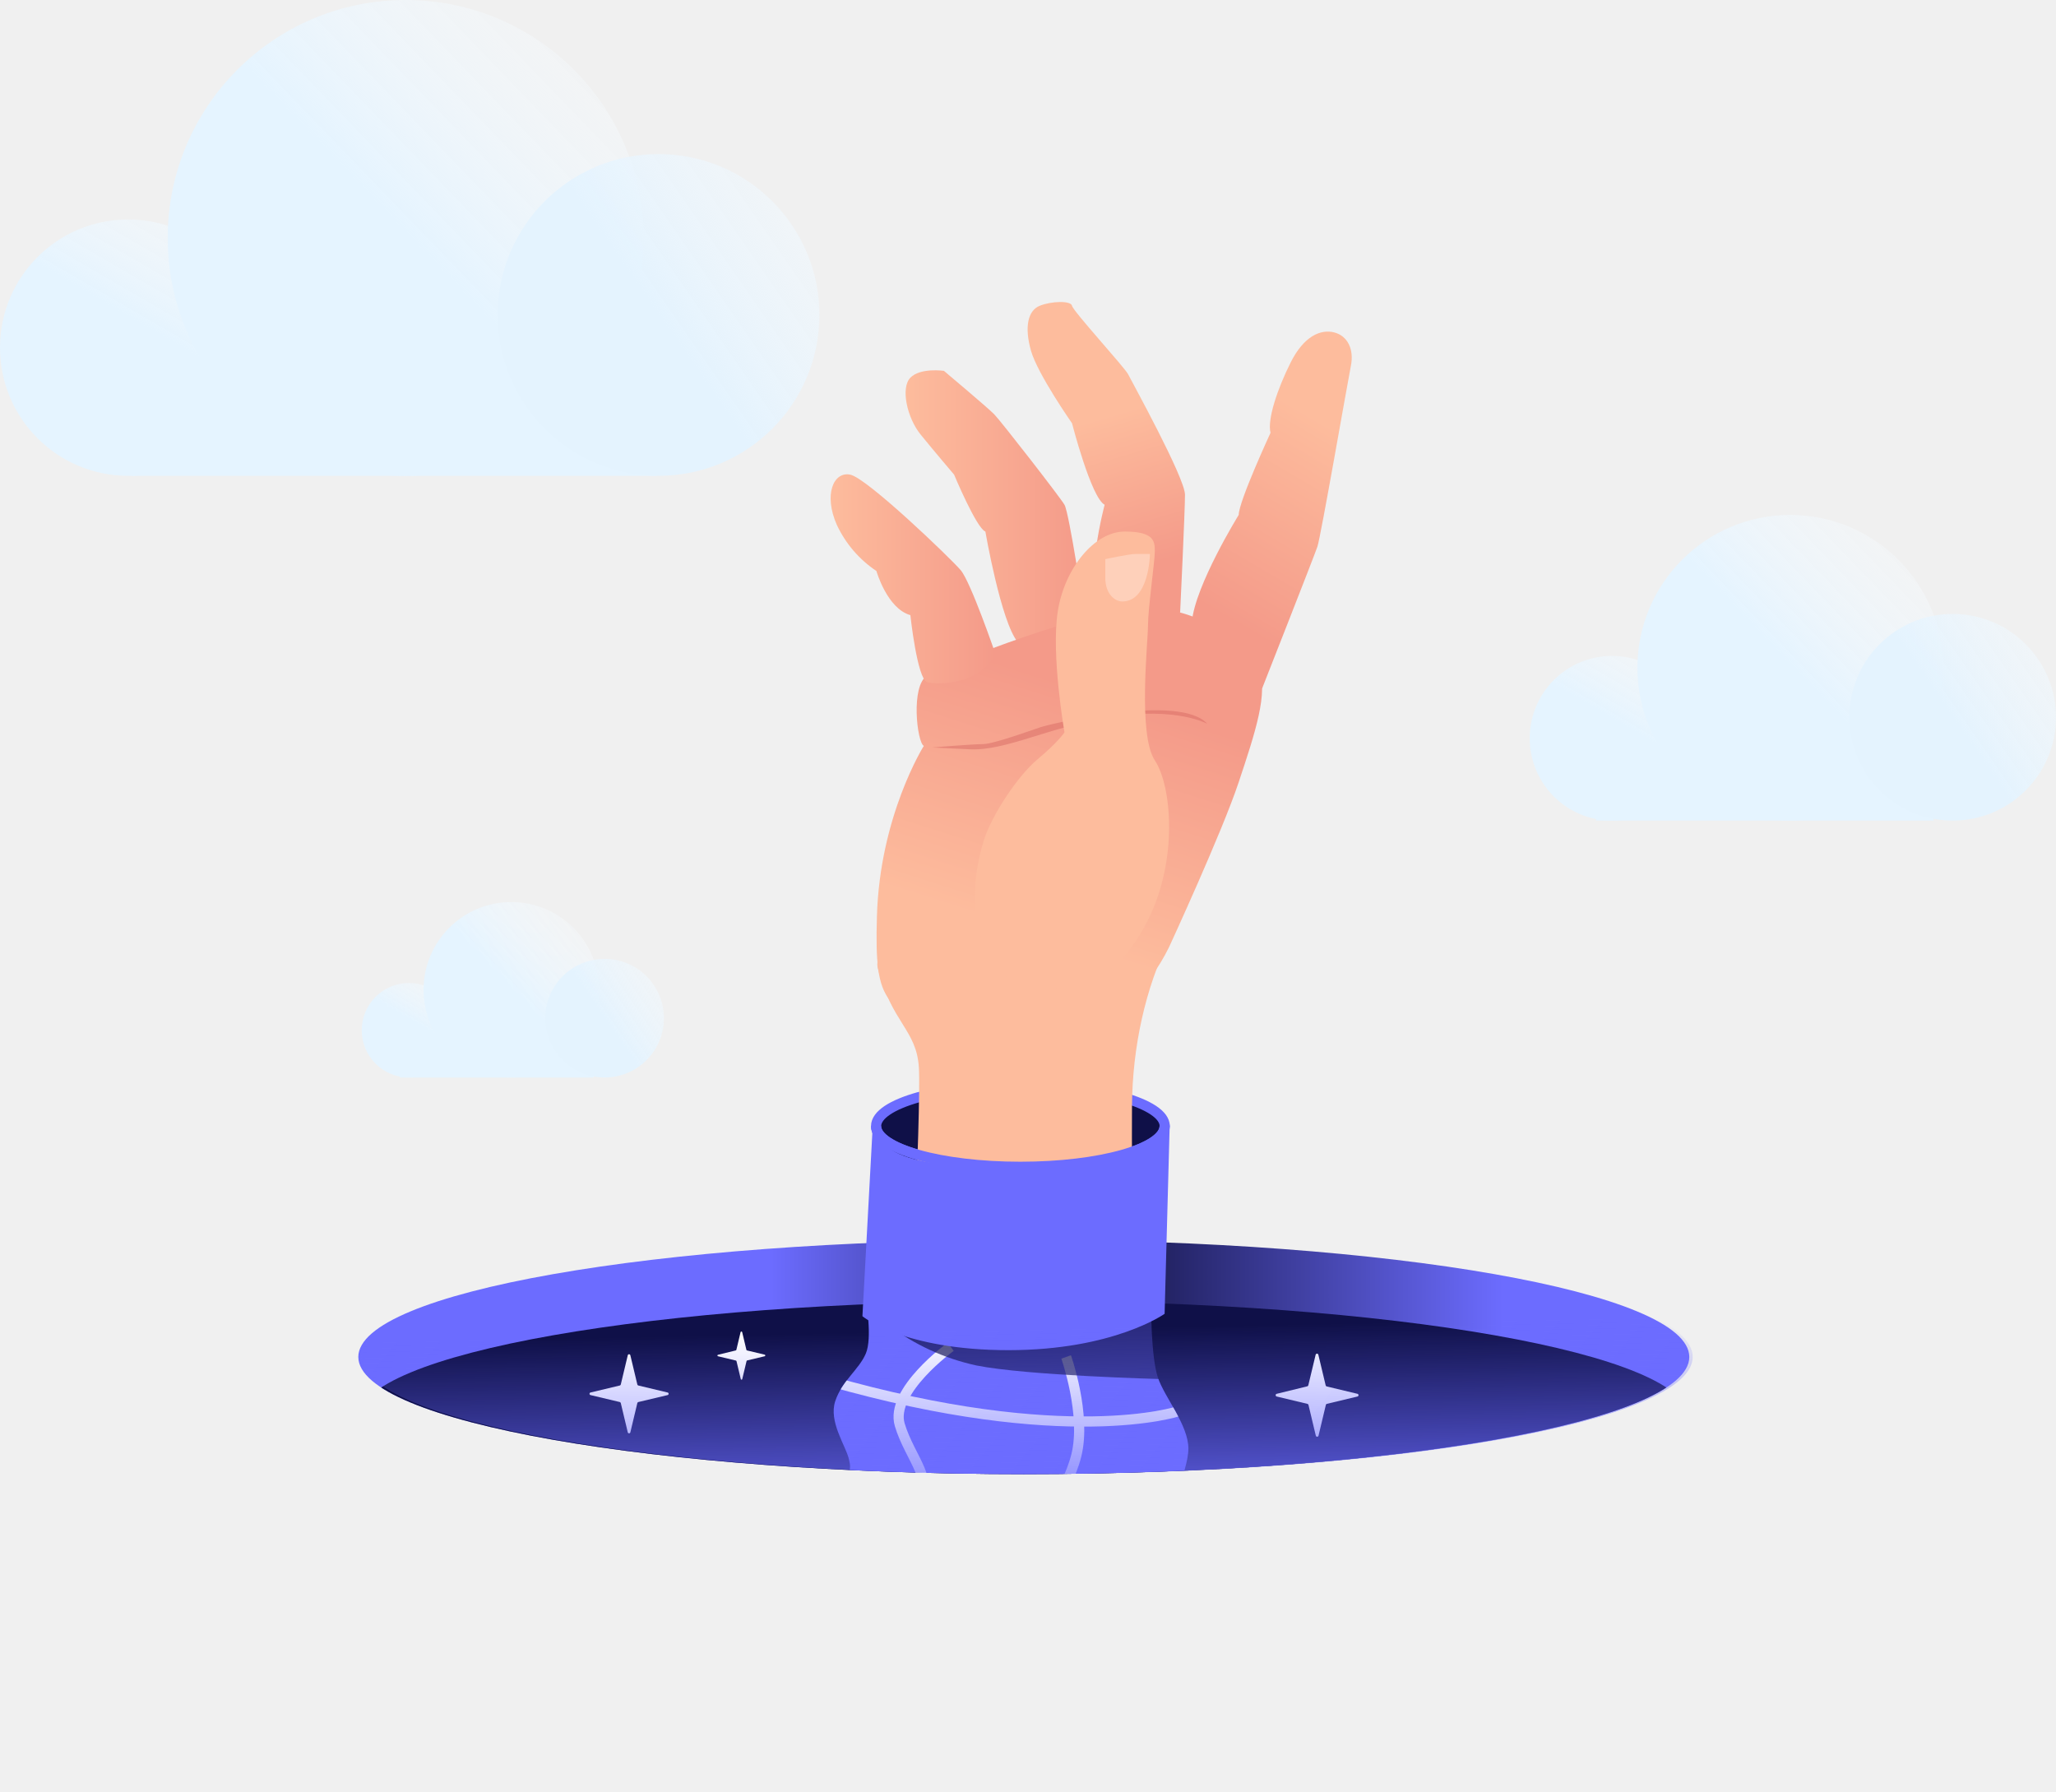
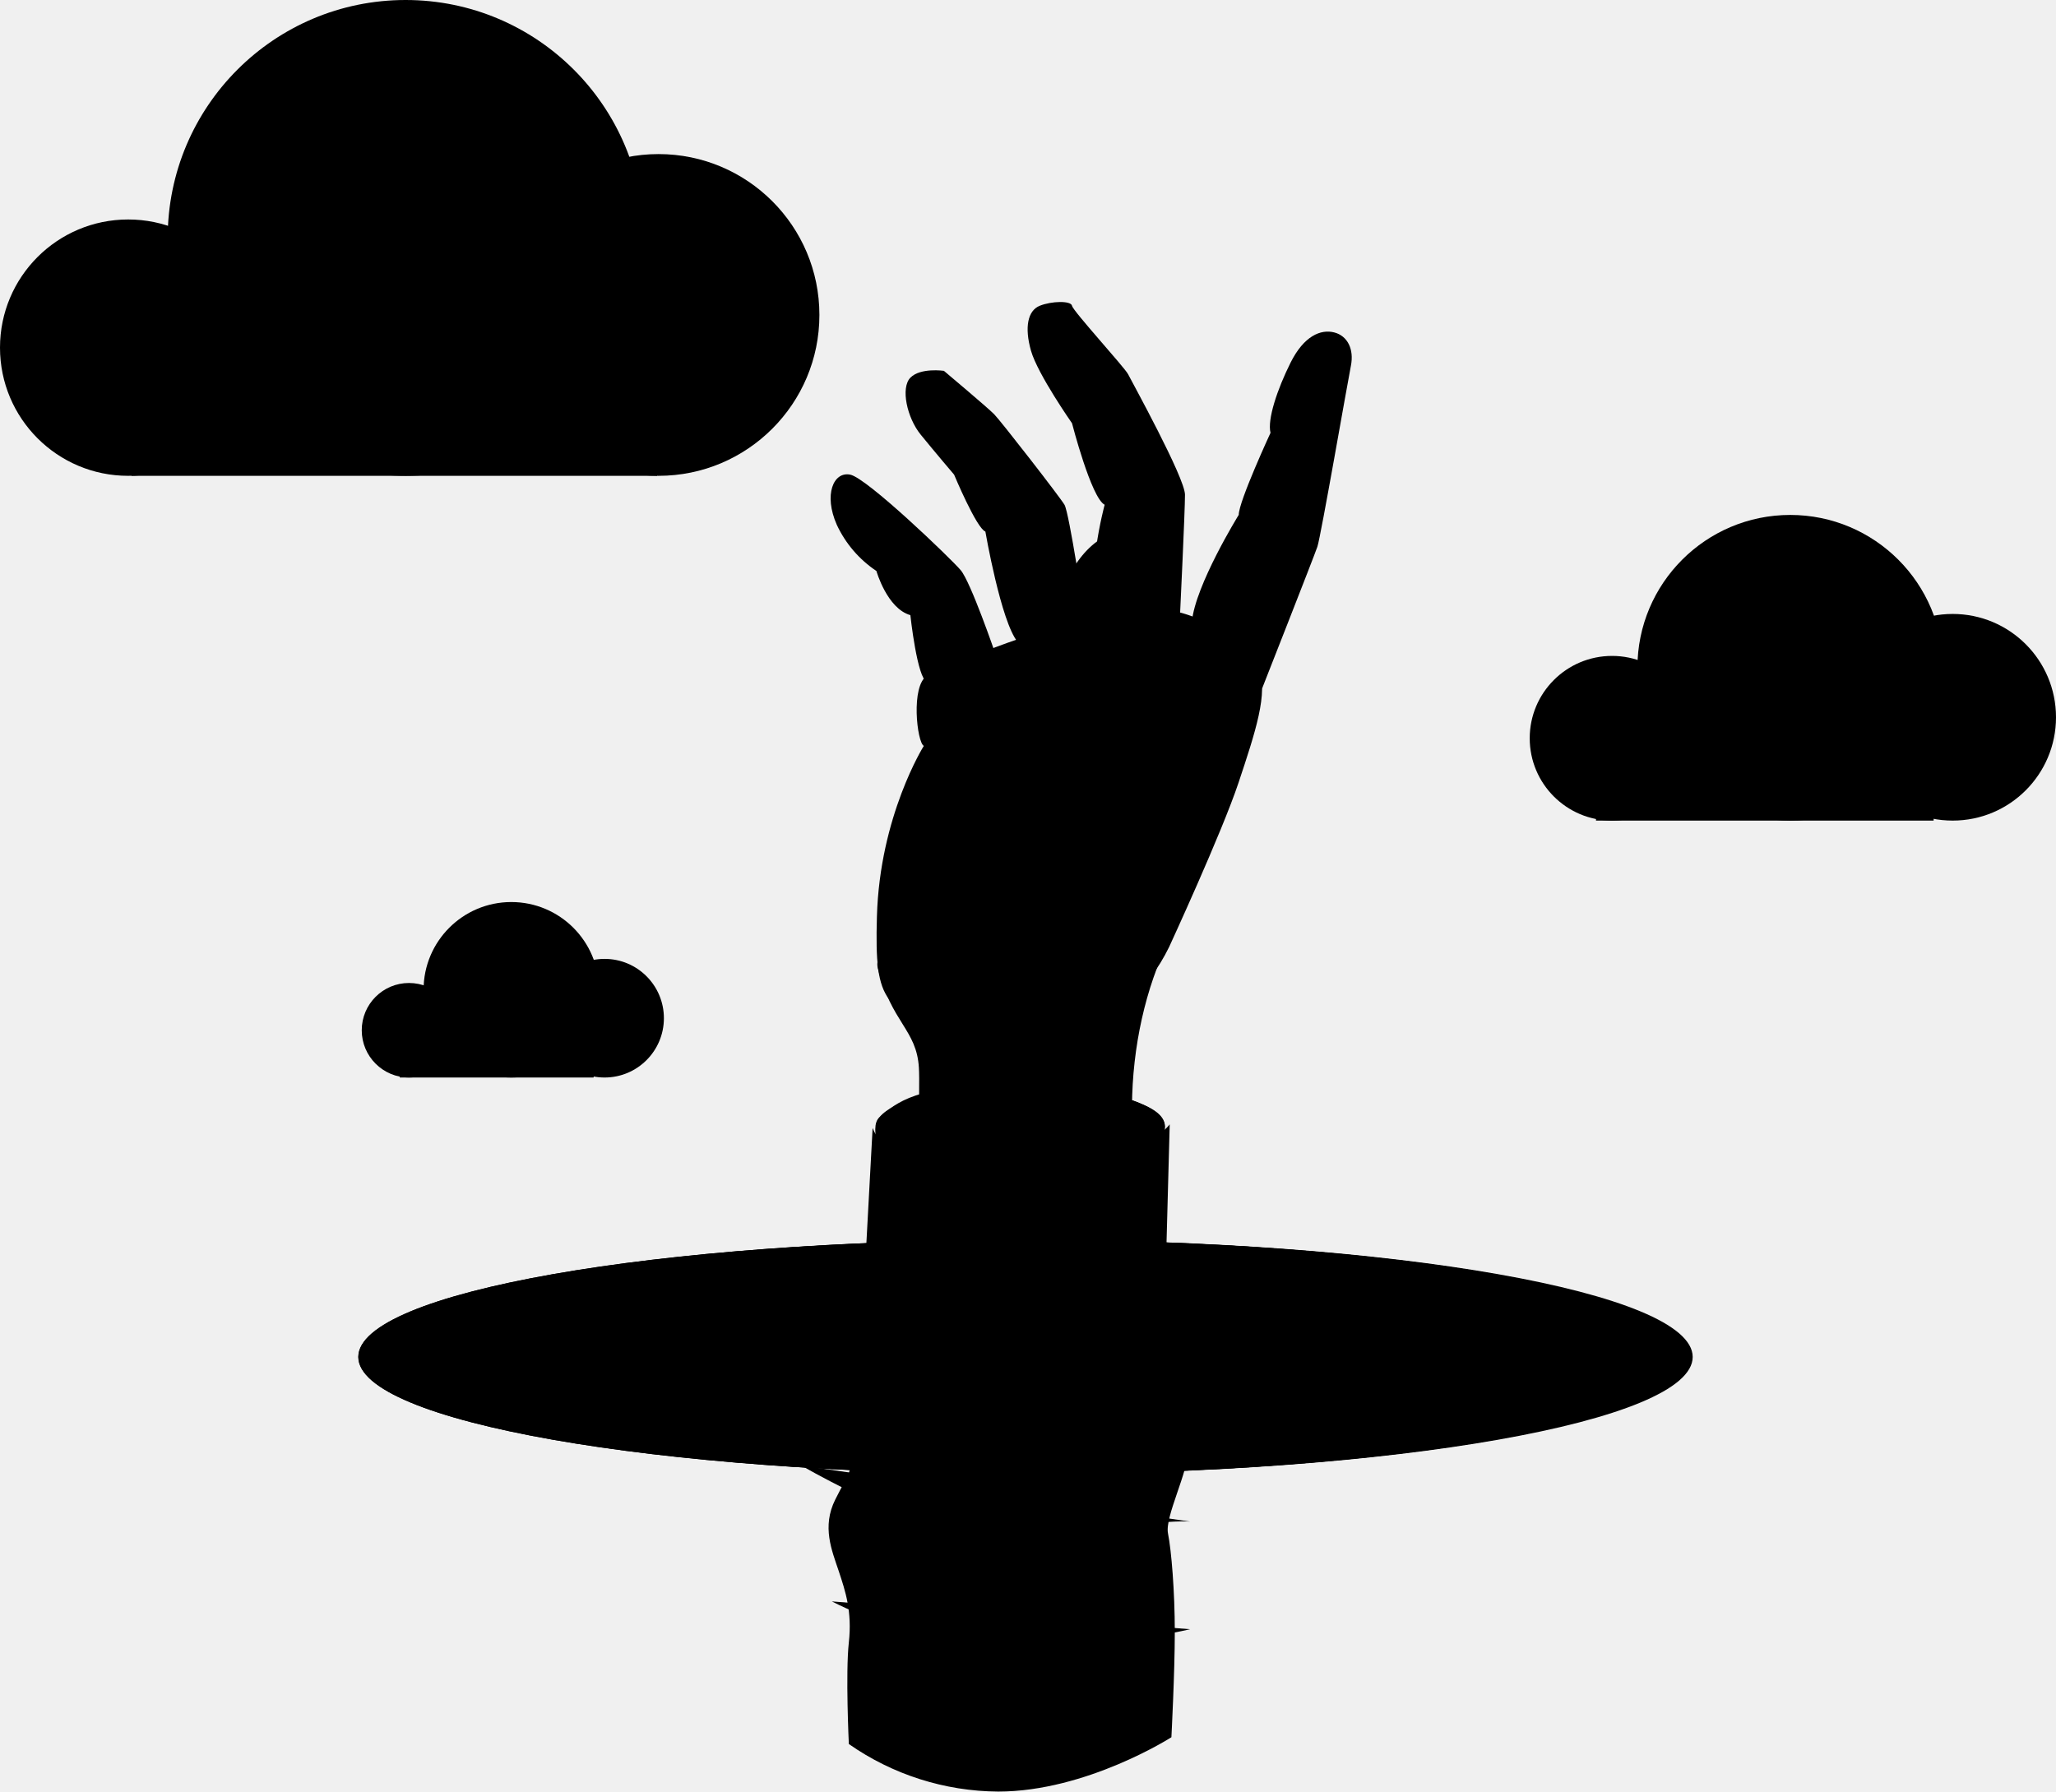
<svg xmlns="http://www.w3.org/2000/svg" xmlns:xlink="http://www.w3.org/1999/xlink" viewBox="0 0 605.53 527.65">
  <defs>
    <style>.cls-1,.cls-10,.cls-8{fill:none;}.cls-2{fill:url(#linear-gradient);}.cls-3{clip-path:url(#clip-path);}.cls-11,.cls-4{fill:#0f1048;}.cls-5{clip-path:url(#clip-path-2);}.cls-6{fill:#6c6cff;}.cls-7{clip-path:url(#clip-path-3);}.cls-8{stroke:#fff;}.cls-10,.cls-8{stroke-miterlimit:10;stroke-width:3px;}.cls-30,.cls-9{fill:#fff;}.cls-10{stroke:#6c6cff;}.cls-11{opacity:0.7;}.cls-12{fill:url(#linear-gradient-2);}.cls-13{fill:url(#linear-gradient-3);}.cls-14{fill:#fdbc9d;}.cls-15{fill:url(#linear-gradient-4);}.cls-16{fill:url(#linear-gradient-5);}.cls-17{fill:url(#linear-gradient-6);}.cls-18{fill:url(#linear-gradient-7);}.cls-19{fill:#e5f4ff;}.cls-20{fill:url(#linear-gradient-8);}.cls-21{fill:url(#linear-gradient-9);}.cls-22{fill:url(#linear-gradient-10);}.cls-23{fill:url(#linear-gradient-11);}.cls-24{fill:url(#linear-gradient-12);}.cls-25{fill:url(#linear-gradient-13);}.cls-26{fill:url(#linear-gradient-14);}.cls-27{fill:url(#linear-gradient-15);}.cls-28{fill:url(#linear-gradient-16);}.cls-29{fill:#d86964;opacity:0.5;}.cls-30{opacity:0.3;}</style>
    <linearGradient id="linear-gradient" x1="105.53" y1="399.65" x2="497.53" y2="399.65" gradientUnits="userSpaceOnUse">
      <stop offset="0.31" stop-color="#6c6cff" />
      <stop offset="0.57" stop-color="#19194f" />
      <stop offset="0.86" stop-color="#6c6cff" />
    </linearGradient>
    <clipPath id="clip-path">
-       <ellipse class="cls-1" cx="301.53" cy="417.65" rx="196" ry="34.5" />
+       <ellipse className="cls-1" cx="301.53" cy="417.65" rx="196" ry="34.5" />
    </clipPath>
    <clipPath id="clip-path-2">
-       <path class="cls-1" d="M497.53,399.65c0-19.06-98.75-139.5-207-139.5s-185,120.44-185,139.5,87.76,34.5,196,34.5S497.53,418.7,497.53,399.65Z" />
+       <path className="cls-1" d="M497.53,399.65c0-19.06-98.75-139.5-207-139.5s-185,120.44-185,139.5,87.76,34.5,196,34.5S497.53,418.7,497.53,399.65Z" />
    </clipPath>
    <clipPath id="clip-path-3">
-       <path class="cls-1" d="M250,503.65a117.38,117.38,0,0,1,0-19.94c1-9.06-1-15.06-3-21.06s-5-13-1-21,5-8,4-12-6-11-4-17,7-9.29,9-14,0-15.59,0-15.59l73-2.41,11,4s0,15,2,21,9,14,9,21-7,20-6,25,2,17,2,29-1,21-1,21-25,16-51,16A77.58,77.58,0,0,1,250,503.65Z" />
+       <path className="cls-1" d="M250,503.65a117.38,117.38,0,0,1,0-19.94c1-9.06-1-15.06-3-21.06s-5-13-1-21,5-8,4-12-6-11-4-17,7-9.29,9-14,0-15.59,0-15.59l73-2.41,11,4s0,15,2,21,9,14,9,21-7,20-6,25,2,17,2,29-1,21-1,21-25,16-51,16A77.58,77.58,0,0,1,250,503.65Z" />
    </clipPath>
    <linearGradient id="linear-gradient-2" x1="266.73" y1="149.81" x2="319.42" y2="149.81" gradientUnits="userSpaceOnUse">
      <stop offset="0" stop-color="#fdbc9d" />
      <stop offset="1" stop-color="#f49a89" />
    </linearGradient>
    <linearGradient id="linear-gradient-3" x1="324.49" y1="122.9" x2="337.39" y2="166.77" xlink:href="#linear-gradient-2" />
    <linearGradient id="linear-gradient-4" x1="299.62" y1="273.57" x2="321.92" y2="203.63" xlink:href="#linear-gradient-2" />
    <linearGradient id="linear-gradient-5" x1="392.67" y1="126.11" x2="360.1" y2="181.57" xlink:href="#linear-gradient-2" />
    <linearGradient id="linear-gradient-6" x1="244.63" y1="170.49" x2="293.08" y2="170.49" xlink:href="#linear-gradient-2" />
    <linearGradient id="linear-gradient-7" x1="302.38" y1="391.51" x2="303.54" y2="452.28" gradientUnits="userSpaceOnUse">
      <stop offset="0" stop-color="#6c6cff" stop-opacity="0" />
      <stop offset="1" stop-color="#6c6cff" />
    </linearGradient>
    <linearGradient id="linear-gradient-8" x1="477.35" y1="213.01" x2="498.67" y2="176.3" gradientUnits="userSpaceOnUse">
      <stop offset="0" stop-color="#e5f4ff" />
      <stop offset="1" stop-color="#fff" stop-opacity="0" />
    </linearGradient>
    <linearGradient id="linear-gradient-9" x1="527.76" y1="196.19" x2="576.87" y2="148.85" xlink:href="#linear-gradient-8" />
    <linearGradient id="linear-gradient-10" x1="575.1" y1="211.25" x2="632.61" y2="171.43" gradientUnits="userSpaceOnUse">
      <stop offset="0" stop-color="#e4f3fe" />
      <stop offset="1" stop-color="#fff" stop-opacity="0" />
    </linearGradient>
    <linearGradient id="linear-gradient-11" x1="121.93" y1="300.89" x2="134.17" y2="279.81" xlink:href="#linear-gradient-8" />
    <linearGradient id="linear-gradient-12" x1="150.88" y1="291.23" x2="179.08" y2="264.05" xlink:href="#linear-gradient-8" />
    <linearGradient id="linear-gradient-13" x1="178.06" y1="299.88" x2="211.08" y2="277.01" xlink:href="#linear-gradient-10" />
    <linearGradient id="linear-gradient-14" x1="41.75" y1="95.51" x2="74.94" y2="38.35" xlink:href="#linear-gradient-8" />
    <linearGradient id="linear-gradient-15" x1="120.24" y1="69.32" x2="196.7" y2="-4.39" xlink:href="#linear-gradient-8" />
    <linearGradient id="linear-gradient-16" x1="193.94" y1="92.77" x2="283.49" y2="30.77" xlink:href="#linear-gradient-10" />
  </defs>
  <g id="Layer_2" data-name="Layer 2">
    <g id="Layer_2-2" data-name="Layer 2">
-       <ellipse class="cls-2" cx="301.53" cy="399.65" rx="196" ry="34.5" />
-       <g class="cls-3">
-         <ellipse class="cls-4" cx="301.53" cy="399.65" rx="196" ry="34.5" />
+       <ellipse className="cls-2" cx="301.53" cy="399.65" rx="196" ry="34.5" />
+       <g className="cls-3">
+         <ellipse className="cls-4" cx="301.53" cy="399.65" rx="196" ry="34.5" />
      </g>
-       <g class="cls-5">
-         <path class="cls-6" d="M250,513.65s-1-20.88,0-29.94-1-15.06-3-21.06-5-13-1-21,5-8,4-12-6-11-4-17,7-9.29,9-14,0-15.59,0-15.59l73-2.41,11,4s0,15,2,21,9,14,9,21-7,20-6,25,2,17,2,29-1,31-1,31-25,16-51,16A77.58,77.58,0,0,1,250,513.65Z" />
-         <g class="cls-7">
-           <path class="cls-8" d="M280,396.65s-18,13-15,23,11,17,5,24-7,19-3,32,9,32,9,32" />
-           <path class="cls-8" d="M314,399.65s6,17,3,29-12,19-7,32,6.36,22.93,3.18,36" />
-           <path class="cls-8" d="M347,415.65s-33,11-103-9" />
-           <path class="cls-8" d="M350.52,448.13s-6.49-.48-17.49,1.52-38.09,4-55.54,0-41.46-18-41.46-18" />
-           <path class="cls-8" d="M350.52,479.84S290,494.58,245,471.65" />
+       <g className="cls-5">
+         <path className="cls-6" d="M250,513.65s-1-20.88,0-29.94-1-15.06-3-21.06-5-13-1-21,5-8,4-12-6-11-4-17,7-9.29,9-14,0-15.59,0-15.59l73-2.41,11,4s0,15,2,21,9,14,9,21-7,20-6,25,2,17,2,29-1,31-1,31-25,16-51,16A77.58,77.58,0,0,1,250,513.65Z" />
+         <g className="cls-7">
+           <path className="cls-8" d="M280,396.65s-18,13-15,23,11,17,5,24-7,19-3,32,9,32,9,32" />
+           <path className="cls-8" d="M314,399.65s6,17,3,29-12,19-7,32,6.36,22.93,3.18,36" />
+           <path className="cls-8" d="M347,415.65s-33,11-103-9" />
+           <path className="cls-8" d="M350.52,448.13s-6.49-.48-17.49,1.52-38.09,4-55.54,0-41.46-18-41.46-18" />
+           <path className="cls-8" d="M350.52,479.84S290,494.58,245,471.65" />
        </g>
      </g>
-       <path class="cls-9" d="M188,412.93l8.62-2.05a.39.39,0,0,0,0-.76L188,408.06a.39.39,0,0,1-.29-.29l-2.06-8.62a.39.39,0,0,0-.76,0l-2.06,8.62a.41.41,0,0,1-.29.29l-8.62,2.06a.39.39,0,0,0,0,.76l8.62,2.05a.41.41,0,0,1,.29.29l2.06,8.63a.39.39,0,0,0,.76,0l2.06-8.63A.39.39,0,0,1,188,412.93Z" />
-       <path class="cls-9" d="M220,400.69l5.23-1.25a.24.24,0,0,0,0-.46L220,397.73a.24.24,0,0,1-.17-.17l-1.25-5.23a.24.24,0,0,0-.46,0l-1.25,5.23a.24.24,0,0,1-.17.17L211.51,399a.23.23,0,0,0,0,.46l5.23,1.25a.24.24,0,0,1,.17.17l1.25,5.23a.23.23,0,0,0,.46,0l1.25-5.23A.24.24,0,0,1,220,400.69Z" />
-       <path class="cls-9" d="M390.75,413.47l9.06-2.17a.41.41,0,0,0,0-.79l-9.06-2.17a.41.41,0,0,1-.31-.3L388.28,399a.41.41,0,0,0-.8,0L385.32,408a.4.4,0,0,1-.3.3L376,410.51a.41.41,0,0,0,0,.79l9.07,2.17a.4.4,0,0,1,.3.3l2.16,9.06a.41.41,0,0,0,.8,0l2.16-9.06A.41.41,0,0,1,390.75,413.47Z" />
-       <path class="cls-4" d="M260.53,343.65s-5-11.65-1.51-14.58,9.26-9.28,31.89-9.1,40,2.92,43.82,4.55,12.8,4.63,5.8,13.13-44,9.5-45,9.5S260.53,343.65,260.53,343.65Z" />
-       <ellipse class="cls-10" cx="300.53" cy="331.65" rx="42.5" ry="12" />
-       <path class="cls-11" d="M261.53,390.15a66,66,0,0,0,26,12c15,3,54,4,54,4l-3-21-45,4Z" />
-       <path class="cls-12" d="M319.42,181.2s-4.5-30.17-5.91-32.54S294.77,124,292.8,122,278,109.22,278,109.22s-6.9-1-9.86,2-1,11.83,3,16.76S281,139.79,281,139.79s6.58,15.77,9.21,16.76c0,0,4.59,26.62,9.52,32.53S319.42,181.2,319.42,181.2Z" />
-       <path class="cls-13" d="M347.57,180.38S349,150.63,349,145.7s-15.77-33.52-16.76-35.49S316,91.6,315.73,90.06s-6-1.42-9.52,0-4.53,6.34-2.56,13.25,12.08,21.35,12.08,21.35,5.66,22,9.61,24c0,0-6.11,22.58-1.58,32.49C323.76,181.15,334.31,186.47,347.57,180.38Z" />
-       <path class="cls-14" d="M333.62,365.84c-.18-14-.3-28.83-.23-40,.12-17.63,4-34.87,10.93-49,10.68-21.64-90.21-9.38-85.79,8.33,4,16,11.44,18.07,12.1,29.29.37,6.1-.45,29.51-1.37,51.77C268.3,389.3,333.91,388.91,333.62,365.84Z" />
-       <path class="cls-15" d="M344.32,278.92s15.53-33.64,20.46-48.43,8.87-26.62,5.91-33.52-16.11-17.33-32.21-18-60.47,17.05-65.4,20-3,19.72-1,20.71c0,0-13,20.65-13.81,50.28-.76,26.22,2.24,27.22,24.65,35.06C304.35,312.49,331.75,304.67,344.32,278.92Z" />
-       <path class="cls-16" d="M371.71,202.78S387,163.94,388,161s8.87-48.31,9.86-53.24-1-8.87-4.93-9.86-8.88,1-12.82,8.88-6.9,16.76-5.92,20.7c0,0-9.36,20.21-9.36,24.16,0,0-12.82,20.7-13.81,31.55C351,183.17,349.06,202.66,371.71,202.78Z" />
-       <path class="cls-17" d="M293.08,192.34s-7.18-20.94-10.14-24.42-27.61-27.15-32.54-28.13-7.88,5.91-3.94,14.79a33.26,33.26,0,0,0,11.66,13.59s3.13,11.05,10,13c0,0,2,18.73,4.93,19.72S289.41,201.52,293.08,192.34Z" />
-       <path class="cls-6" d="M254,387.65s12,10,43,10,46-10.71,46-10.71l1.5-55.79s-8.82,11.91-34.66,12.2S262,344.81,257,332.23Z" />
-       <path class="cls-10" d="M258,331.65c0,6.62,19,12,42.5,12s42.5-5.38,42.5-12" />
-       <ellipse class="cls-18" cx="302.53" cy="399.65" rx="196" ry="34.5" />
-       <rect class="cls-19" x="470.05" y="225.36" width="99.44" height="16.32" />
-       <circle class="cls-20" cx="474.78" cy="217.43" r="24.25" />
-       <circle class="cls-21" cx="527.26" cy="196.67" r="45.01" />
-       <circle class="cls-22" cx="575.1" cy="211.25" r="30.43" />
-       <rect class="cls-19" x="117.74" y="307.98" width="57.1" height="9.37" />
-       <circle class="cls-23" cx="120.46" cy="303.43" r="13.92" />
-       <circle class="cls-24" cx="150.59" cy="291.51" r="25.84" />
-       <circle class="cls-25" cx="178.06" cy="299.88" r="17.47" />
-       <rect class="cls-19" x="38.71" y="114.74" width="154.83" height="25.4" />
-       <circle class="cls-26" cx="37.75" cy="102.39" r="37.75" />
-       <circle class="cls-27" cx="119.46" cy="70.07" r="70.07" />
-       <circle class="cls-28" cx="193.95" cy="92.76" r="47.38" />
-       <path class="cls-29" d="M355.53,213.15s-9-5-28-2-31.1,10.06-42,9.53l-11-.53s12-1,15-1,14.32-4.11,17-5C309.53,213.15,347.53,204.15,355.53,213.15Z" />
-       <path class="cls-14" d="M289.84,247.26c2.28-7.16,9.86-18.74,15.78-23.67s7.89-7.88,7.89-7.88-3.95-22.68-2-35.5,10.85-23.66,19.72-23.66,8.88,3,8.88,5.91-2,16.76-2,21.69-3,32.23,2,39.78,6.9,29.24-2,47-20.71,21.69-34.51,19.72S282.94,269,289.84,247.26Z" />
-       <path class="cls-30" d="M330.53,177.15c-2,0-5-2-5-7v-5.47s7-1.53,9-1.53h4.15S338.53,177.15,330.53,177.15Z" />
+       <path className="cls-9" d="M188,412.93l8.62-2.05a.39.39,0,0,0,0-.76L188,408.06a.39.39,0,0,1-.29-.29l-2.06-8.62a.39.39,0,0,0-.76,0l-2.06,8.62a.41.41,0,0,1-.29.29l-8.62,2.06a.39.39,0,0,0,0,.76l8.62,2.05a.41.41,0,0,1,.29.29l2.06,8.63a.39.39,0,0,0,.76,0l2.06-8.63A.39.39,0,0,1,188,412.93Z" />
+       <path className="cls-9" d="M220,400.69l5.23-1.25a.24.24,0,0,0,0-.46L220,397.73a.24.24,0,0,1-.17-.17l-1.25-5.23a.24.24,0,0,0-.46,0l-1.25,5.23a.24.24,0,0,1-.17.17L211.51,399a.23.23,0,0,0,0,.46l5.23,1.25a.24.24,0,0,1,.17.17l1.25,5.23a.23.23,0,0,0,.46,0l1.25-5.23A.24.24,0,0,1,220,400.69Z" />
+       <path className="cls-9" d="M390.75,413.47l9.06-2.17a.41.41,0,0,0,0-.79l-9.06-2.17a.41.41,0,0,1-.31-.3L388.28,399a.41.41,0,0,0-.8,0L385.32,408a.4.4,0,0,1-.3.3L376,410.51a.41.41,0,0,0,0,.79l9.07,2.17a.4.4,0,0,1,.3.3l2.16,9.06a.41.41,0,0,0,.8,0l2.16-9.06A.41.41,0,0,1,390.75,413.47Z" />
+       <path className="cls-4" d="M260.53,343.65s-5-11.65-1.51-14.58,9.26-9.28,31.89-9.1,40,2.92,43.82,4.55,12.8,4.63,5.8,13.13-44,9.5-45,9.5S260.53,343.65,260.53,343.65Z" />
+       <ellipse className="cls-10" cx="300.53" cy="331.65" rx="42.5" ry="12" />
+       <path className="cls-11" d="M261.53,390.15a66,66,0,0,0,26,12c15,3,54,4,54,4l-3-21-45,4Z" />
+       <path className="cls-12" d="M319.42,181.2s-4.5-30.17-5.91-32.54S294.77,124,292.8,122,278,109.22,278,109.22s-6.9-1-9.86,2-1,11.83,3,16.76S281,139.79,281,139.79s6.58,15.77,9.21,16.76c0,0,4.59,26.62,9.52,32.53S319.42,181.2,319.42,181.2Z" />
+       <path className="cls-13" d="M347.57,180.38S349,150.63,349,145.7s-15.77-33.52-16.76-35.49S316,91.6,315.73,90.06s-6-1.42-9.52,0-4.53,6.34-2.56,13.25,12.08,21.35,12.08,21.35,5.66,22,9.61,24c0,0-6.11,22.58-1.58,32.49C323.76,181.15,334.31,186.47,347.57,180.38Z" />
+       <path className="cls-14" d="M333.62,365.84c-.18-14-.3-28.83-.23-40,.12-17.63,4-34.87,10.93-49,10.68-21.64-90.21-9.38-85.79,8.33,4,16,11.44,18.07,12.1,29.29.37,6.1-.45,29.51-1.37,51.77C268.3,389.3,333.91,388.91,333.62,365.84Z" />
+       <path className="cls-15" d="M344.32,278.92s15.53-33.64,20.46-48.43,8.87-26.62,5.91-33.52-16.11-17.33-32.21-18-60.47,17.05-65.4,20-3,19.72-1,20.71c0,0-13,20.65-13.81,50.28-.76,26.22,2.24,27.22,24.65,35.06C304.35,312.49,331.75,304.67,344.32,278.92Z" />
+       <path className="cls-16" d="M371.71,202.78S387,163.94,388,161s8.87-48.31,9.86-53.24-1-8.87-4.93-9.86-8.88,1-12.82,8.88-6.9,16.76-5.92,20.7c0,0-9.36,20.21-9.36,24.16,0,0-12.82,20.7-13.81,31.55C351,183.17,349.06,202.66,371.71,202.78Z" />
+       <path className="cls-17" d="M293.08,192.34s-7.18-20.94-10.14-24.42-27.61-27.15-32.54-28.13-7.88,5.91-3.94,14.79a33.26,33.26,0,0,0,11.66,13.59s3.13,11.05,10,13c0,0,2,18.73,4.93,19.72S289.41,201.52,293.08,192.34Z" />
+       <path className="cls-6" d="M254,387.65s12,10,43,10,46-10.71,46-10.71l1.5-55.79s-8.82,11.91-34.66,12.2S262,344.81,257,332.23Z" />
+       <path className="cls-10" d="M258,331.65c0,6.62,19,12,42.5,12s42.5-5.38,42.5-12" />
+       <ellipse className="cls-18" cx="302.53" cy="399.65" rx="196" ry="34.5" />
+       <rect className="cls-19" x="470.05" y="225.36" width="99.44" height="16.32" />
+       <circle className="cls-20" cx="474.78" cy="217.43" r="24.25" />
+       <circle className="cls-21" cx="527.26" cy="196.67" r="45.01" />
+       <circle className="cls-22" cx="575.1" cy="211.25" r="30.43" />
+       <rect className="cls-19" x="117.74" y="307.98" width="57.1" height="9.37" />
+       <circle className="cls-23" cx="120.46" cy="303.43" r="13.92" />
+       <circle className="cls-24" cx="150.59" cy="291.51" r="25.84" />
+       <circle className="cls-25" cx="178.06" cy="299.88" r="17.47" />
+       <rect className="cls-19" x="38.71" y="114.74" width="154.83" height="25.4" />
+       <circle className="cls-26" cx="37.75" cy="102.39" r="37.75" />
+       <circle className="cls-27" cx="119.46" cy="70.07" r="70.07" />
+       <circle className="cls-28" cx="193.95" cy="92.76" r="47.38" />
+       <path className="cls-29" d="M355.53,213.15s-9-5-28-2-31.1,10.06-42,9.53l-11-.53s12-1,15-1,14.32-4.11,17-5C309.53,213.15,347.53,204.15,355.53,213.15Z" />
+       <path className="cls-14" d="M289.84,247.26c2.28-7.16,9.86-18.74,15.78-23.67s7.89-7.88,7.89-7.88-3.95-22.68-2-35.5,10.85-23.66,19.72-23.66,8.88,3,8.88,5.91-2,16.76-2,21.69-3,32.23,2,39.78,6.9,29.24-2,47-20.71,21.69-34.51,19.72S282.94,269,289.84,247.26Z" />
+       <path className="cls-30" d="M330.53,177.15c-2,0-5-2-5-7v-5.47s7-1.53,9-1.53h4.15S338.53,177.15,330.53,177.15Z" />
    </g>
  </g>
</svg>
